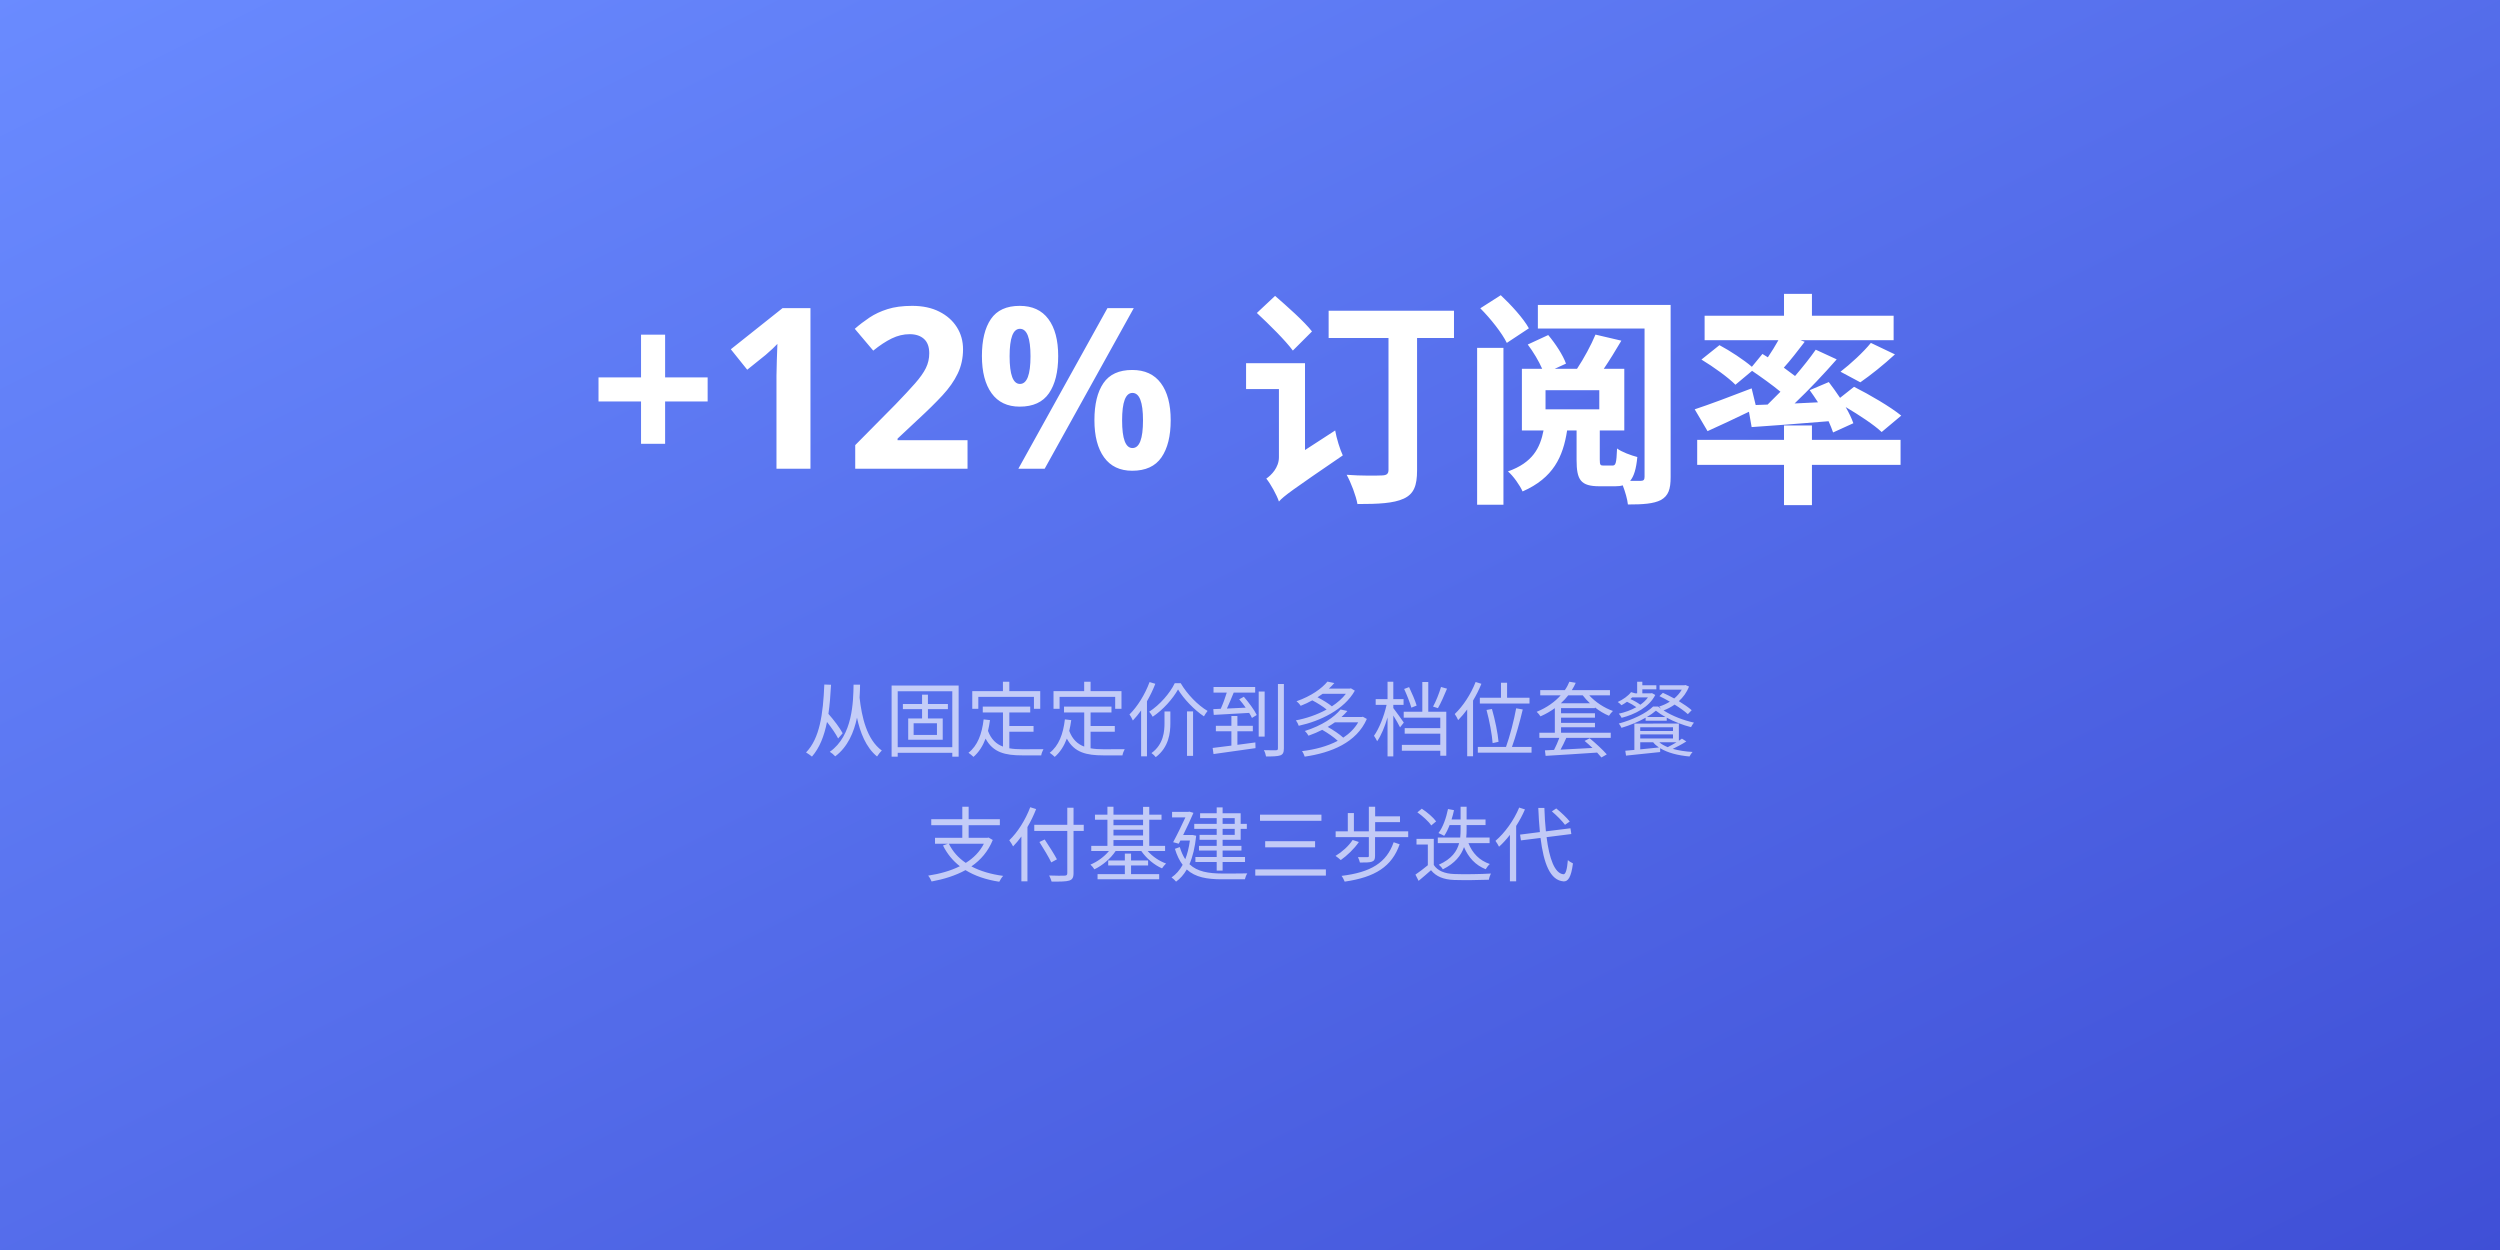
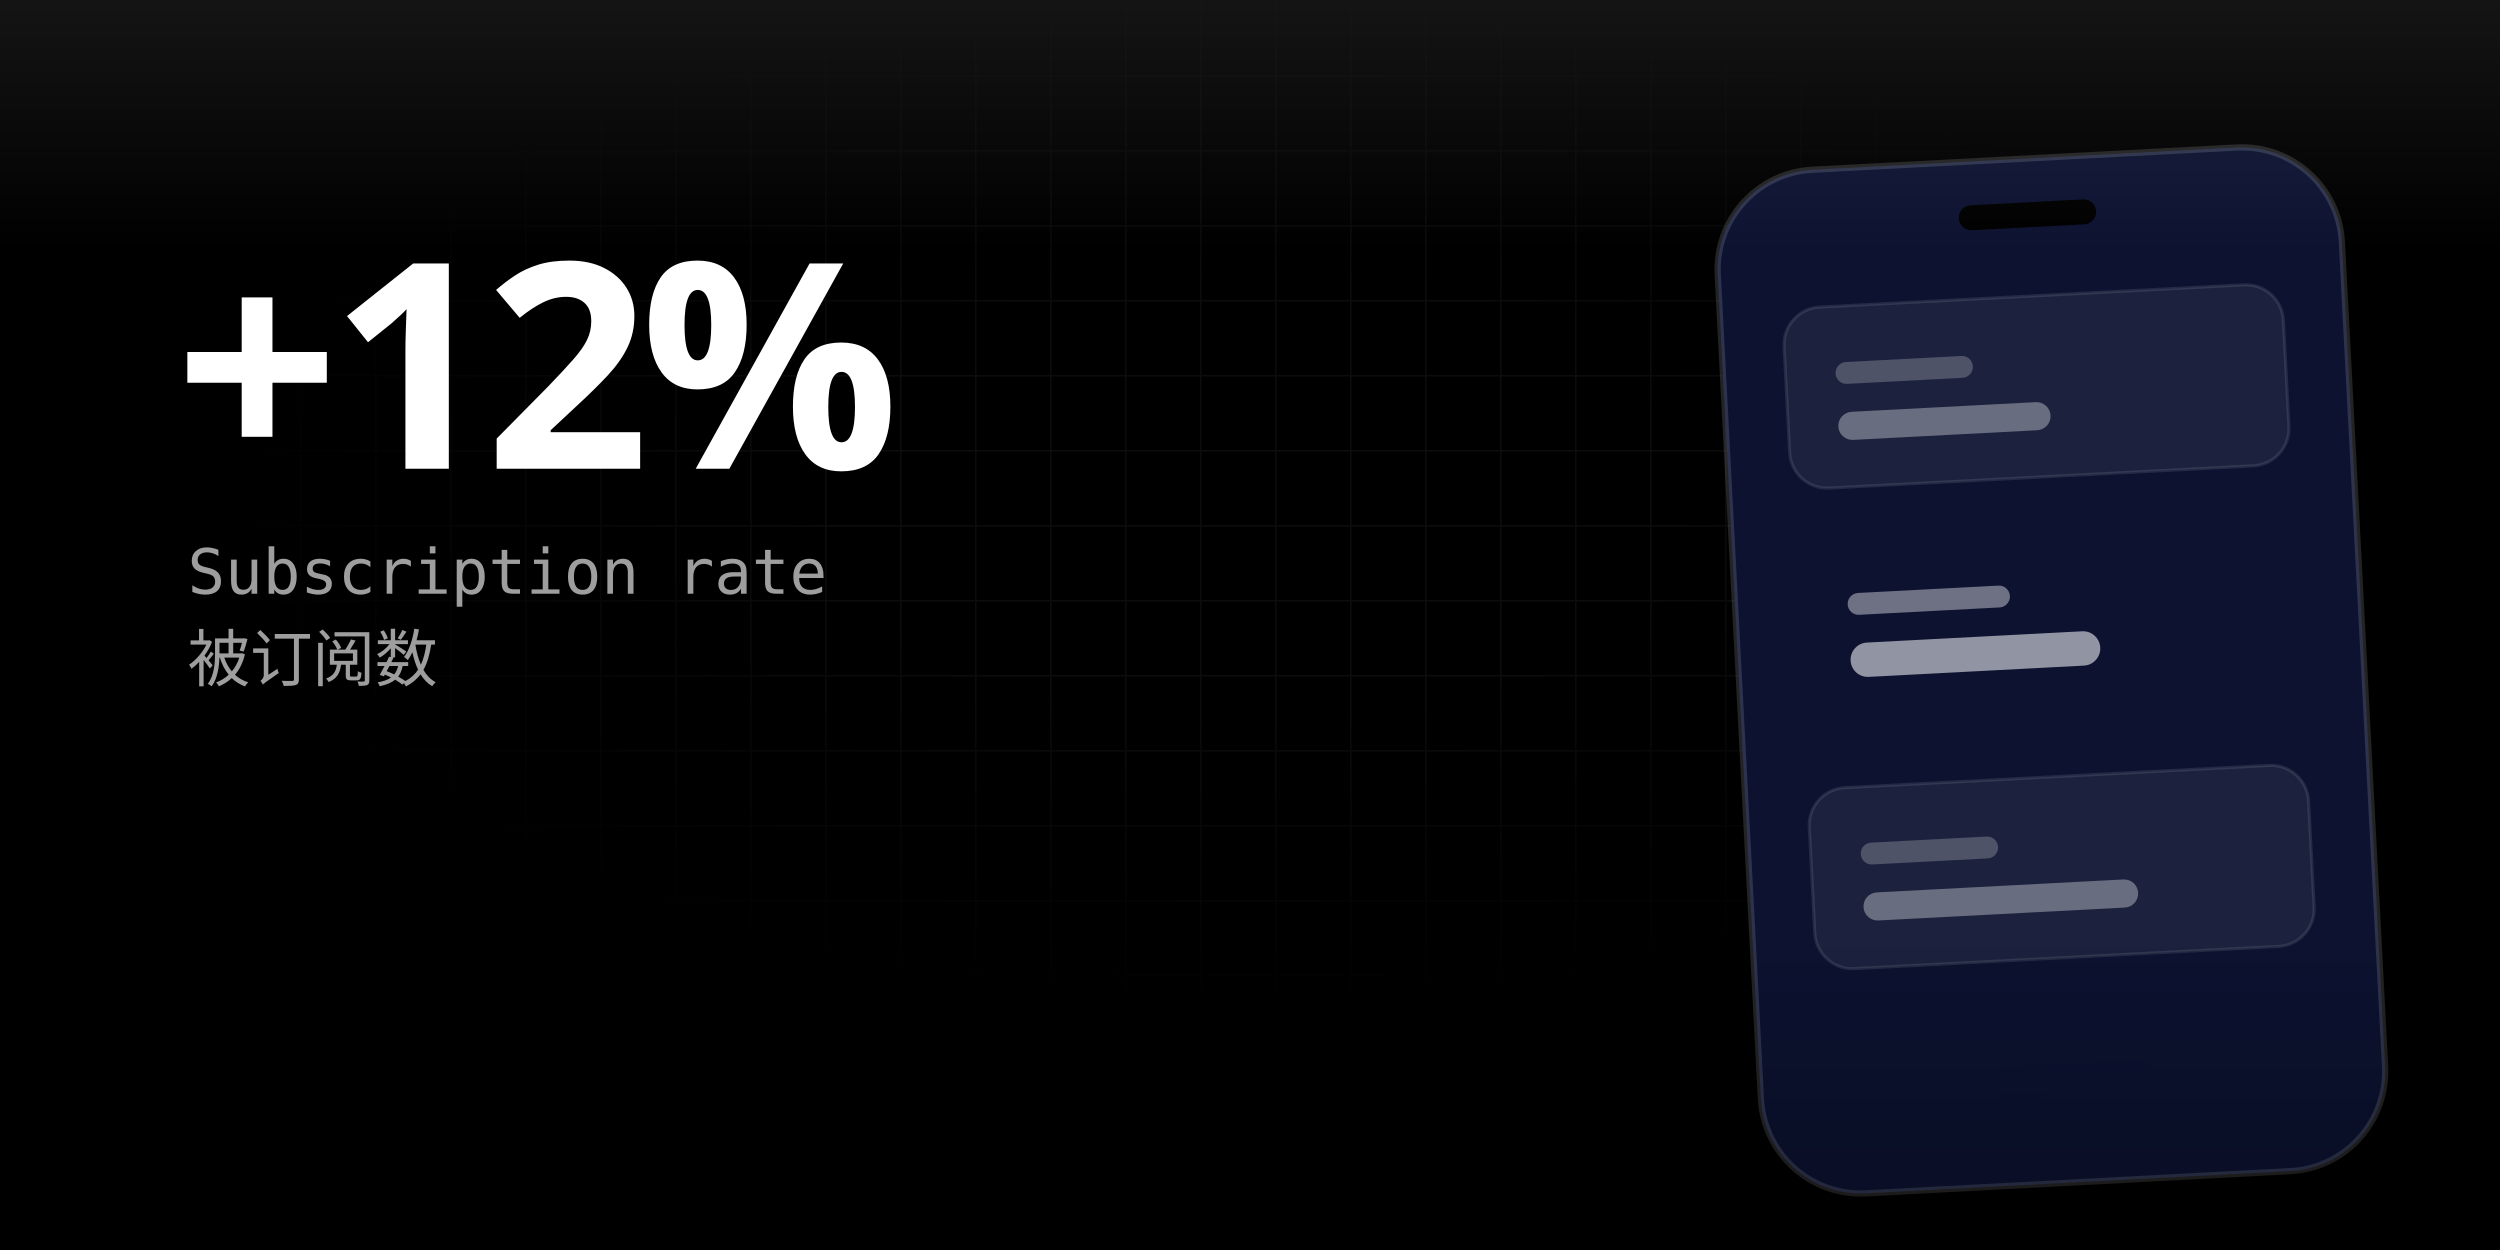
- <svg xmlns="http://www.w3.org/2000/svg" width="800" height="400">
+ <svg xmlns="http://www.w3.org/2000/svg" width="800" height="400" viewBox="0 0 800 400" fill="none" role="img" aria-label="订阅支付体系 — 多档位定价迭代">
  <defs>
-     <linearGradient id="bg" x1="0" y1="0" x2="1" y2="1">
-       <stop offset="0%" stop-color="#6a8bff" />
-       <stop offset="100%" stop-color="#3f4fd6" />
+     <linearGradient id="sub-bg" x1="0" y1="0" x2="800" y2="400" gradientUnits="userSpaceOnUse">
+       <stop offset="0" stop-color="oklch(28% 0.10 262)" />
+       <stop offset="0.55" stop-color="oklch(45% 0.17 260)" />
+       <stop offset="1" stop-color="oklch(62% 0.17 258)" />
    </linearGradient>
+     <linearGradient id="sub-film" x1="0" y1="0" x2="0" y2="400" gradientUnits="userSpaceOnUse">
+       <stop offset="0" stop-color="#ffffff" stop-opacity="0.08" />
+       <stop offset="0.2" stop-color="#ffffff" stop-opacity="0" />
+       <stop offset="0.74" stop-color="#000000" stop-opacity="0" />
+       <stop offset="1" stop-color="#000000" stop-opacity="0.26" />
+     </linearGradient>
+     <pattern id="sub-grid" width="24" height="24" patternUnits="userSpaceOnUse">
+       <path d="M24 0H0V24" fill="none" stroke="#ffffff" stroke-opacity="0.05" stroke-width="1" />
+     </pattern>
+     <radialGradient id="sub-mask" cx="0.5" cy="0.4" r="0.55">
+       <stop offset="0.3" stop-color="#fff" />
+       <stop offset="0.75" stop-color="#000" />
+     </radialGradient>
+     <mask id="sub-gridmask">
+       <rect width="800" height="400" fill="url(#sub-mask)" />
+     </mask>
+     <clipPath id="sub-clip">
+       <rect width="800" height="400" rx="0" />
+     </clipPath>
  </defs>
-   <rect width="800" height="400" fill="url(#bg)" />
-   <text x="400" y="150" fill="#fff" font-family="system-ui,sans-serif" font-size="72" font-weight="700" text-anchor="middle">+12% 订阅率</text>
-   <text x="400" y="240" fill="#fff" font-family="system-ui,sans-serif" font-size="26" text-anchor="middle" opacity="0.65">从固定定价到多档位套餐</text>
-   <text x="400" y="280" fill="#fff" font-family="system-ui,sans-serif" font-size="26" text-anchor="middle" opacity="0.65">支付基建三步迭代</text>
+   <g clip-path="url(#sub-clip)">
+     <rect width="800" height="400" fill="url(#sub-bg)" />
+     <rect width="800" height="400" fill="url(#sub-grid)" mask="url(#sub-gridmask)" />
+     <text x="56" y="150" font-family="Geist, system-ui, sans-serif" font-size="92" font-weight="700" letter-spacing="-3" fill="#ffffff">+12%</text>
+     <text x="60" y="190" font-family="Geist Mono, ui-monospace, monospace" font-size="20" fill="#ffffff" fill-opacity="0.62">Subscription rate</text>
+     <text x="60" y="218" font-family="Geist Mono, ui-monospace, monospace" font-size="20" fill="#ffffff" fill-opacity="0.62">被订阅数</text>
+     <g transform="translate(548 56) rotate(-3)">
+       <rect x="0" y="0" width="200" height="328" rx="32" fill="#0c1230" stroke="#ffffff" stroke-opacity="0.14" stroke-width="2" />
+       <rect x="78" y="14" width="44" height="8" rx="4" fill="#000" />
+       <rect x="20" y="44" width="160" height="58" rx="12" fill="#ffffff" fill-opacity="0.07" stroke="#ffffff" stroke-opacity="0.10" />
+       <rect x="36" y="62" width="44" height="7" rx="3.5" fill="#ffffff" fill-opacity="0.22" />
+       <rect x="36" y="78" width="68" height="9" rx="4.5" fill="#ffffff" fill-opacity="0.34" />
+       <rect x="20" y="116" width="160" height="68" rx="12" fill="oklch(70% 0.15 255 / 0.28)" stroke="oklch(80% 0.12 255 / 0.6)" stroke-width="1.5" />
+       <rect x="36" y="136" width="52" height="7" rx="3.5" fill="#ffffff" fill-opacity="0.4" />
+       <rect x="36" y="152" width="80" height="11" rx="5.5" fill="#ffffff" fill-opacity="0.55" />
+       <rect x="36" y="170" width="34" height="6" rx="3" fill="oklch(82% 0.12 255 / 0.7)" />
+       <rect x="76" y="170" width="34" height="6" rx="3" fill="oklch(82% 0.12 255 / 0.5)" />
+       <rect x="20" y="198" width="160" height="58" rx="12" fill="#ffffff" fill-opacity="0.07" stroke="#ffffff" stroke-opacity="0.10" />
+       <rect x="36" y="216" width="44" height="7" rx="3.5" fill="#ffffff" fill-opacity="0.22" />
+       <rect x="36" y="232" width="88" height="9" rx="4.5" fill="#ffffff" fill-opacity="0.34" />
+       <rect x="20" y="278" width="160" height="34" rx="14" fill="oklch(78% 0.13 255 / 0.85)" />
+       <rect x="74" y="290" width="52" height="10" rx="5" fill="#0c1230" fill-opacity="0.55" />
+     </g>
+     <rect width="800" height="400" fill="url(#sub-film)" />
+   </g>
</svg>
